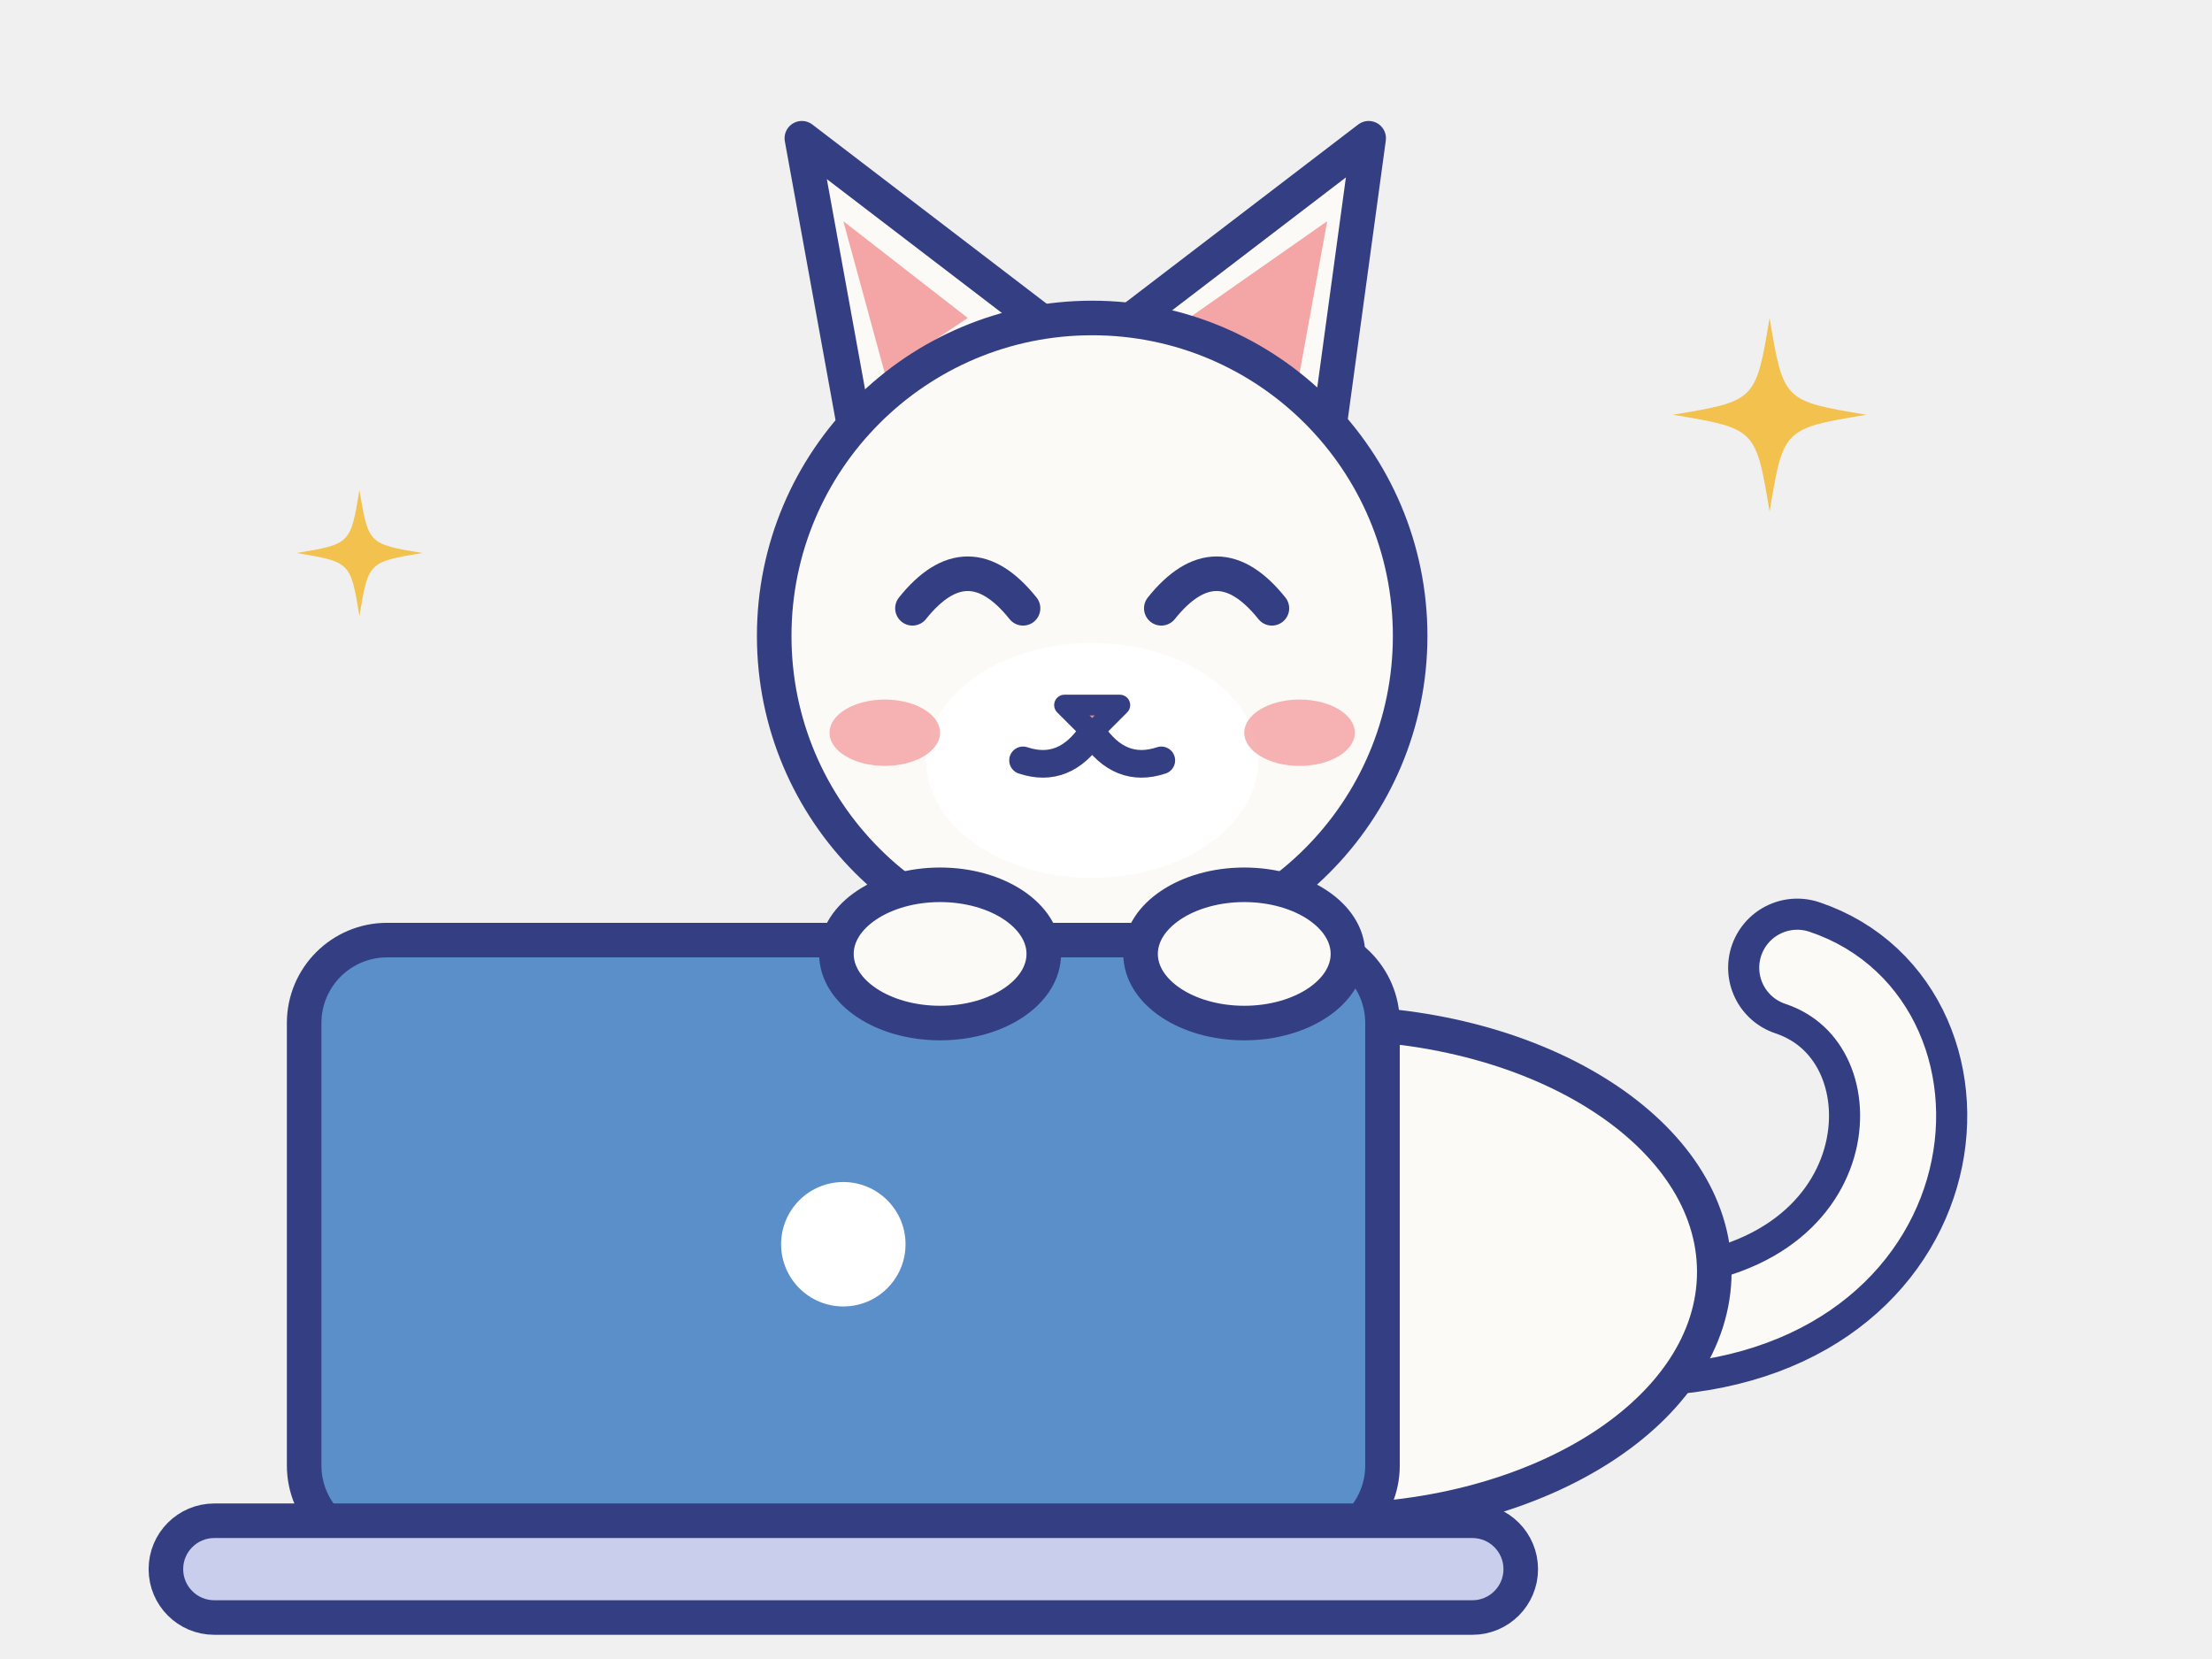
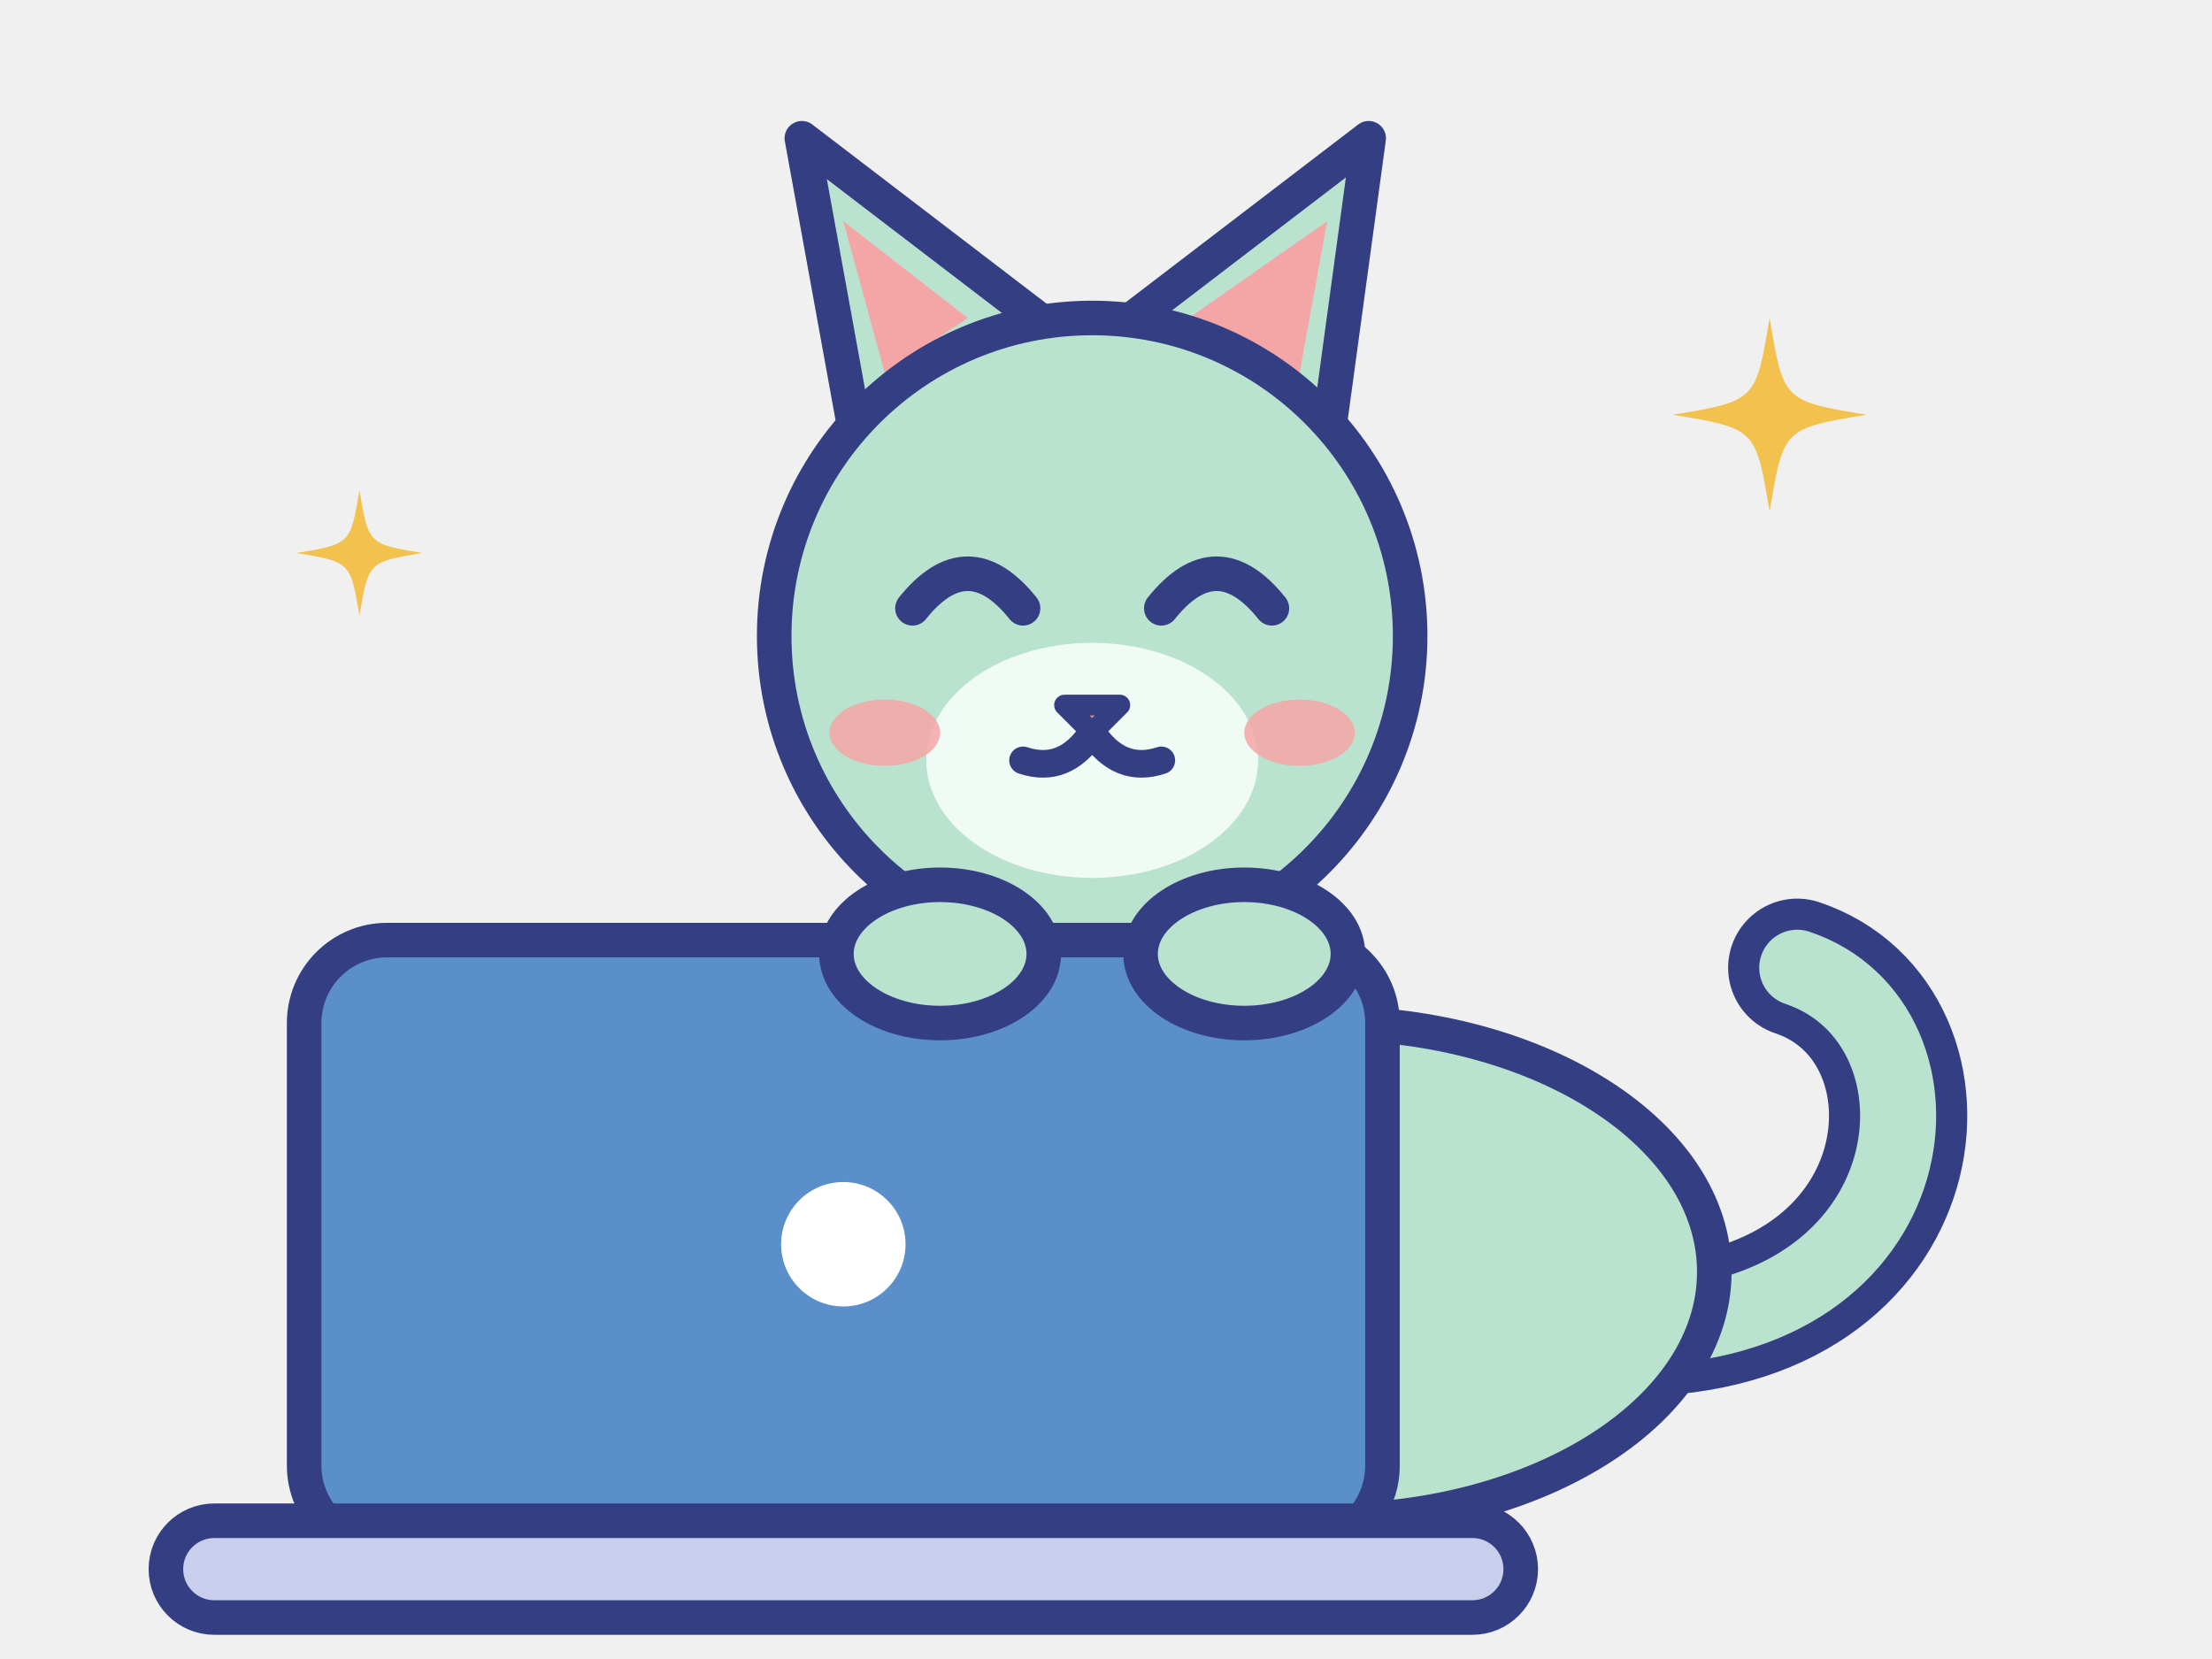
- <svg xmlns="http://www.w3.org/2000/svg" viewBox="0 0 160 120" role="img" aria-label="A white happy cat on a laptop">
+ <svg xmlns="http://www.w3.org/2000/svg" viewBox="0 0 160 120" role="img" aria-label="A mint happy cat on a laptop">
  <g stroke="#343F83" stroke-width="2.5" stroke-linecap="round" stroke-linejoin="round">
    <path d="M118 96C140 96 142 74 130 70" fill="none" stroke-width="10" />
-     <path d="M118 96C140 96 142 74 130 70" fill="none" stroke="#FCFAF6" stroke-width="5.5" />
-     <ellipse cx="96" cy="92" rx="28" ry="18" fill="#FCFAF6" />
+     <path d="M118 96C140 96 142 74 130 70" fill="none" stroke="#B9E3CF" stroke-width="5.5" />
+     <ellipse cx="96" cy="92" rx="28" ry="18" fill="#B9E3CF" />
    <g transform="translate(0 -8)">
-       <path d="M62 40L58 18L75 31Z" fill="#FCFAF6" />
-       <path d="M82 31L99 18L96 40Z" fill="#FCFAF6" />
+       <path d="M62 40L58 18L75 31Z" fill="#B9E3CF" />
+       <path d="M82 31L99 18L96 40Z" fill="#B9E3CF" />
      <path d="M64 35L61 24L70 31Z" fill="#F4A6A6" stroke="none" />
      <path d="M86 31L96 24L94 35Z" fill="#F4A6A6" stroke="none" />
-       <circle cx="79" cy="54" r="23" fill="#FCFAF6" />
-       <ellipse cx="79" cy="63" rx="12" ry="8.5" fill="#FFFFFF" stroke="none" />
+       <circle cx="79" cy="54" r="23" fill="#B9E3CF" />
+       <ellipse cx="79" cy="63" rx="12" ry="8.5" fill="#F1FBF6" stroke="none" />
      <path d="M66 52q4-5 8 0M84 52q4-5 8 0" fill="none" />
      <path d="M77 59l2 2 2-2z" fill="#E58A8A" stroke-width="1.5" />
      <path d="M79 61q-2 3-5 2M79 61q2 3 5 2" fill="none" stroke-width="2" />
    </g>
    <rect x="22" y="68" width="78" height="44" rx="6" fill="#5B8FC9" />
    <circle cx="61" cy="90" r="4.5" fill="#fff" stroke="none" />
    <rect x="12" y="110" width="98" height="7" rx="3.5" fill="#C9CEEC" />
-     <ellipse cx="90" cy="69" rx="7.5" ry="5" fill="#FCFAF6" />
-     <ellipse cx="68" cy="69" rx="7.5" ry="5" fill="#FCFAF6" />
+     <ellipse cx="90" cy="69" rx="7.5" ry="5" fill="#B9E3CF" />
+     <ellipse cx="68" cy="69" rx="7.5" ry="5" fill="#B9E3CF" />
  </g>
  <ellipse cx="64" cy="53" rx="4" ry="2.4" fill="#F4A6A6" opacity=".85" />
  <ellipse cx="94" cy="53" rx="4" ry="2.4" fill="#F4A6A6" opacity=".85" />
  <g fill="#F2C14E">
    <path transform="translate(128 30)" d="M0-7C1-1 1-1 7 0C1 1 1 1 0 7C-1 1-1 1-7 0C-1-1-1-1 0-7Z" />
    <path transform="translate(26 40) scale(.65)" d="M0-7C1-1 1-1 7 0C1 1 1 1 0 7C-1 1-1 1-7 0C-1-1-1-1 0-7Z" />
  </g>
</svg>
